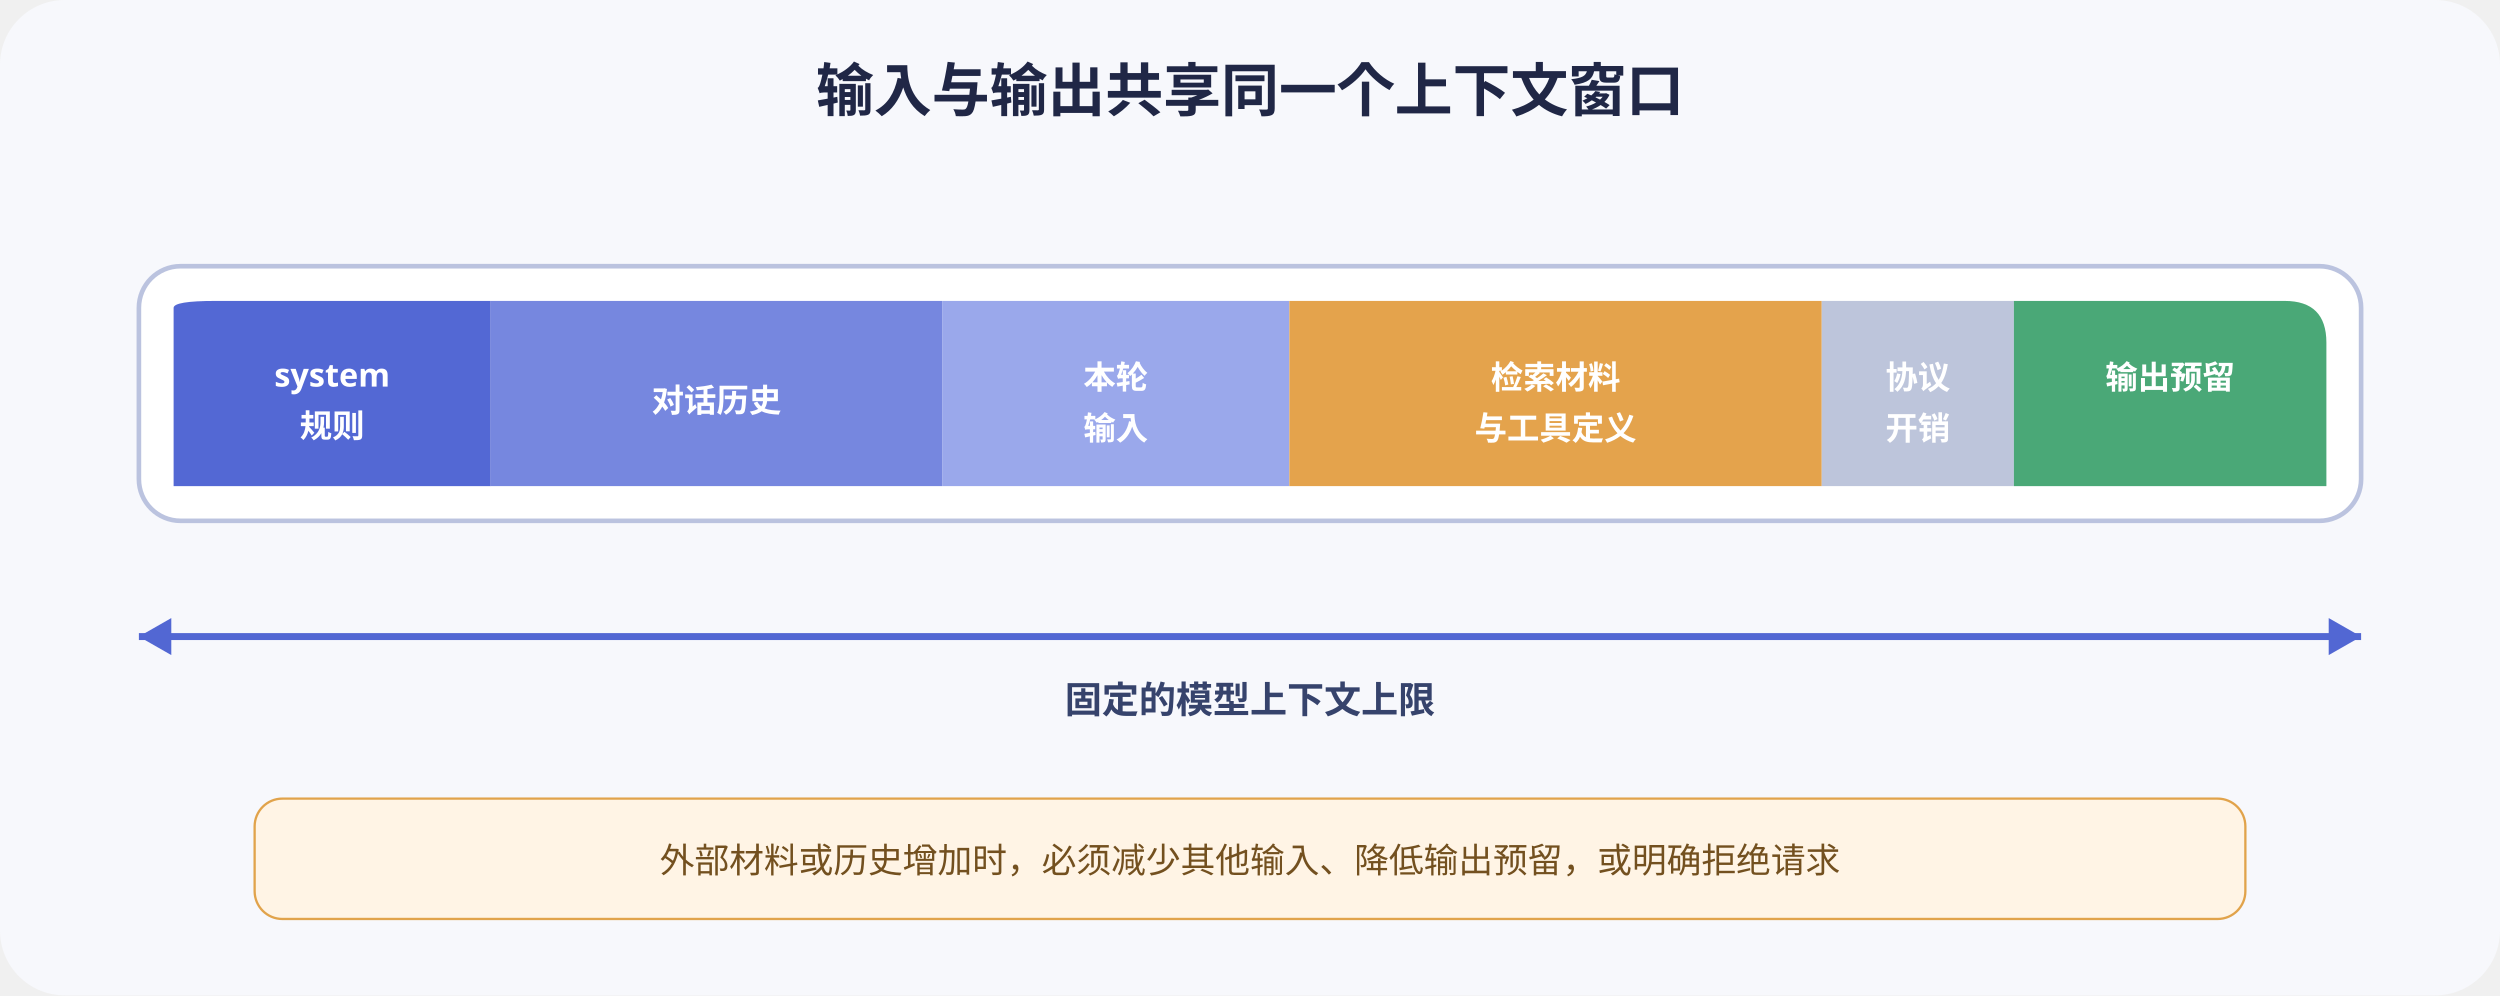
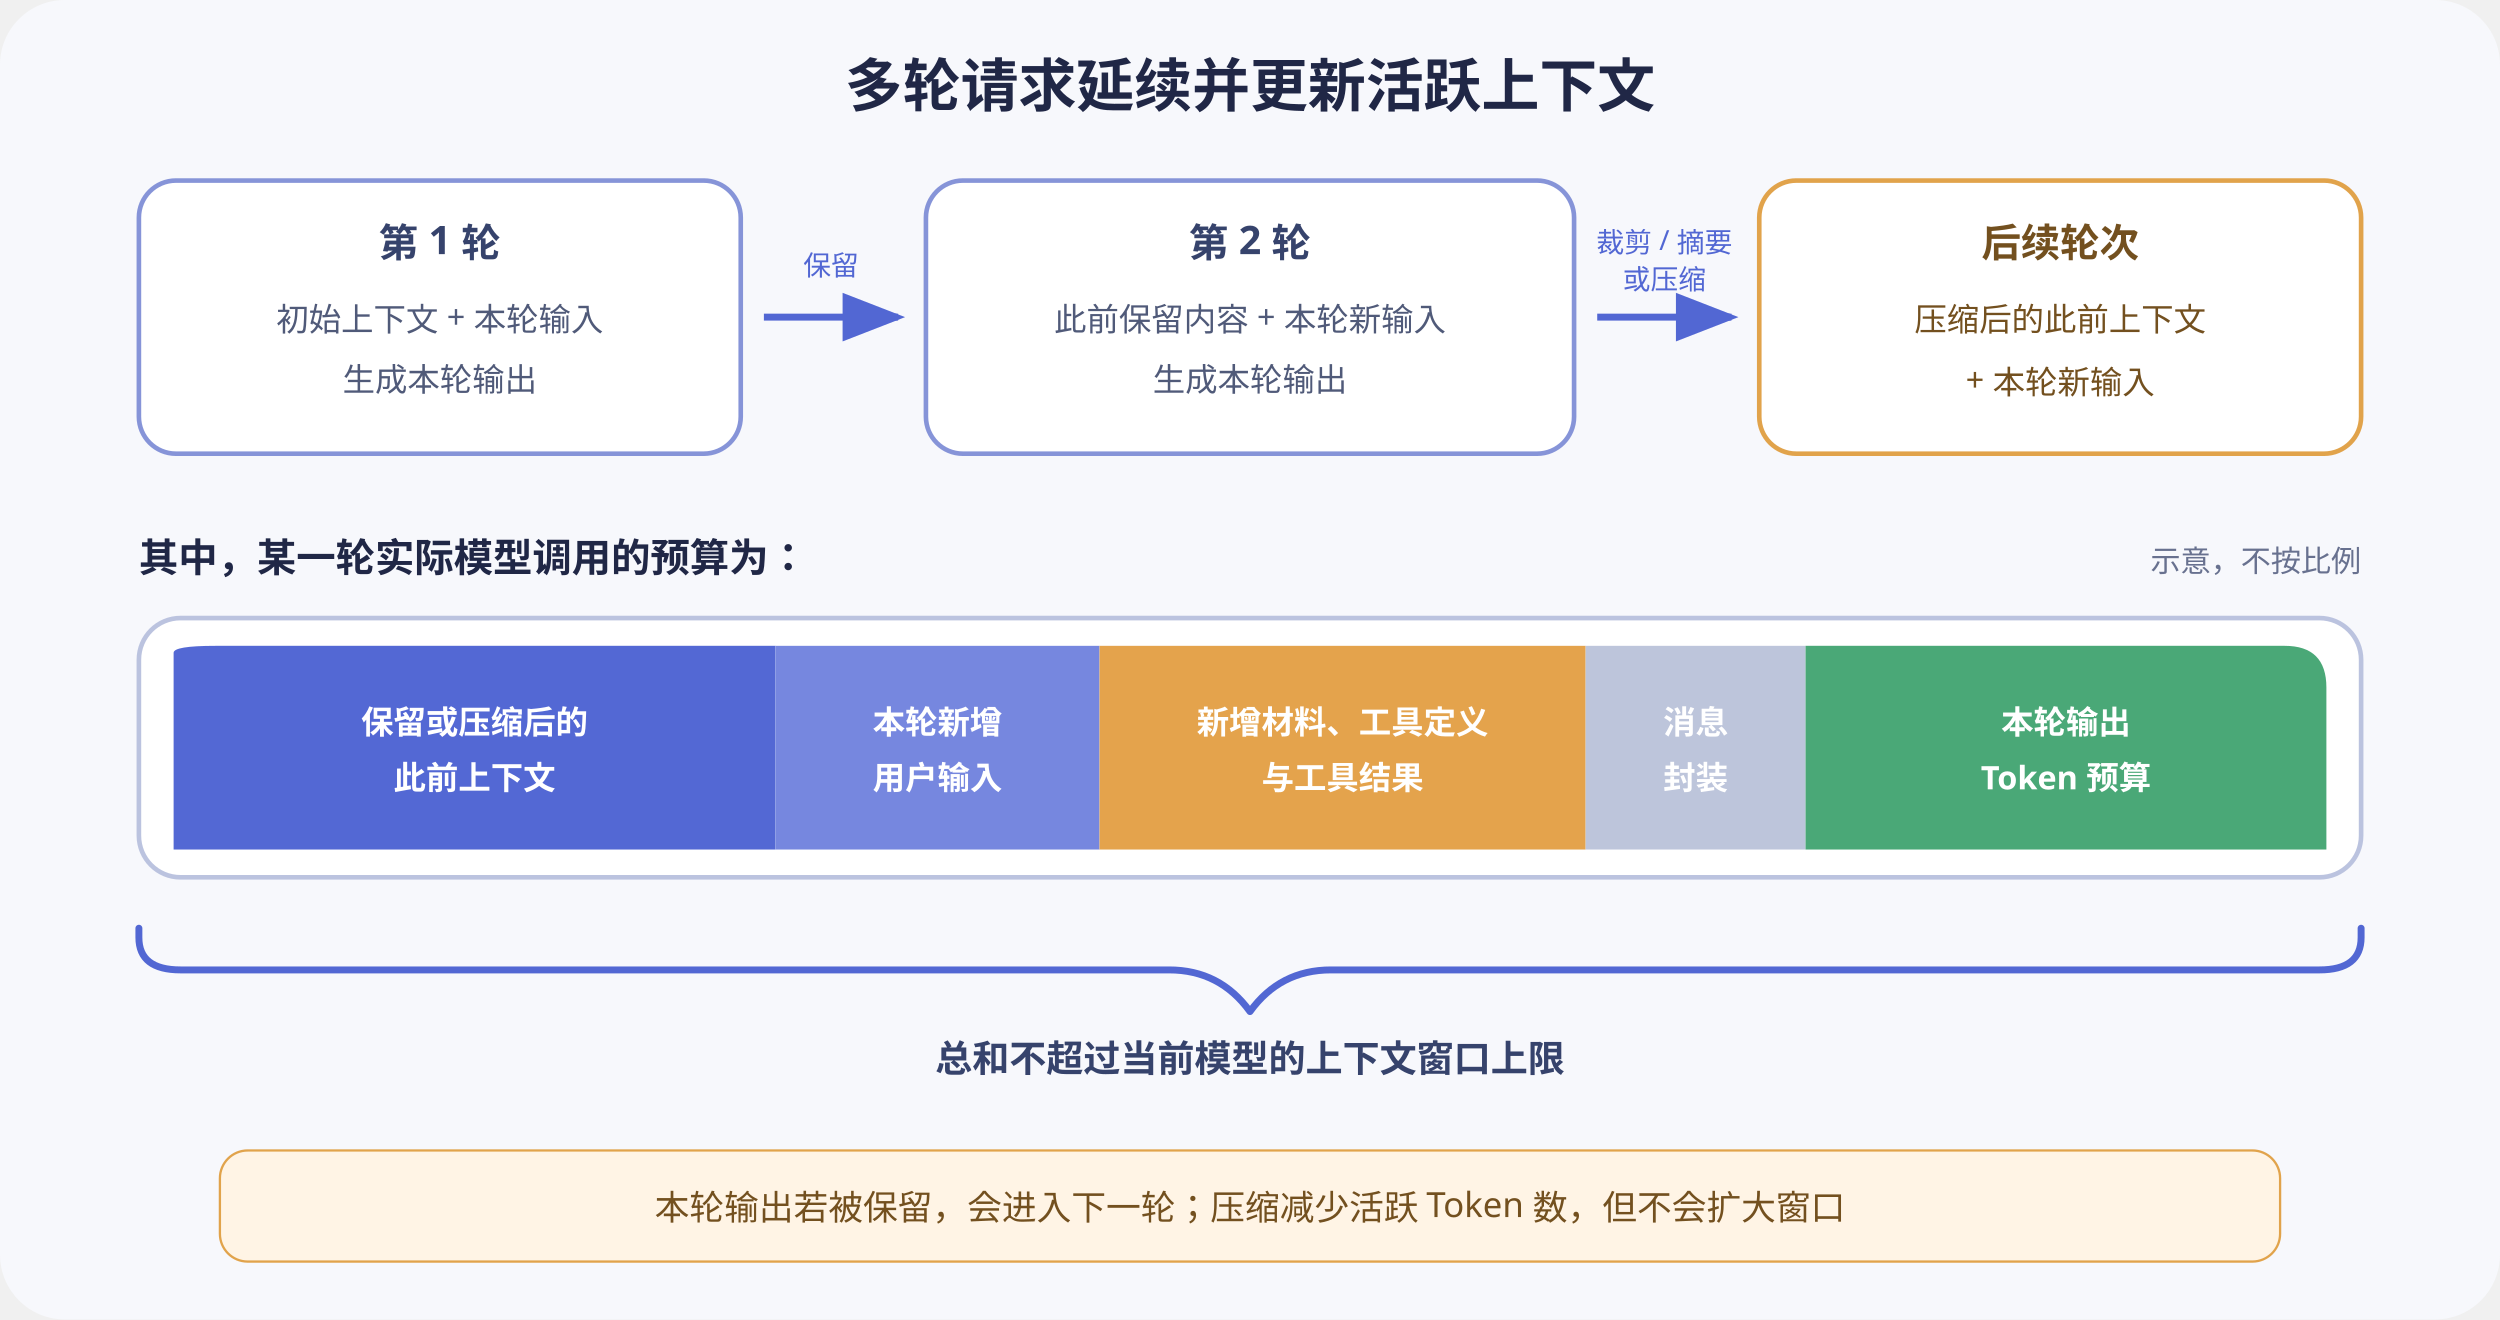
- <svg xmlns="http://www.w3.org/2000/svg" width="1080" height="430" viewBox="0 0 1080 430" role="img" aria-labelledby="title desc">
-   <rect width="1080" height="430" rx="28" fill="#f7f8fc" />
-   <text x="540" y="48" text-anchor="middle" font-family="system-ui, sans-serif" font-size="25" font-weight="700" fill="#202746">输入与输出共享同一个上下文窗口</text>
+ <svg xmlns="http://www.w3.org/2000/svg" width="1080" height="570" viewBox="0 0 1080 570" role="img" aria-labelledby="title desc">
+   <defs>
+     <marker id="arrowhead" markerWidth="9" markerHeight="7" refX="8" refY="3.5" orient="auto">
+       <polygon points="0 0, 9 3.5, 0 7" fill="#5267d3" />
+     </marker>
+   </defs>
+   <rect width="1080" height="570" rx="28" fill="#f7f8fc" />
  <g font-family="system-ui, sans-serif">
-     <rect x="60" y="115" width="960" height="110" rx="18" fill="#fff" stroke="#bbc3df" stroke-width="2" />
-     <path d="M75 133 Q75 130 93 130 H212 V210 H75 Z" fill="#5368d4" />
-     <rect x="212" y="130" width="195" height="80" fill="#7687df" />
-     <rect x="407" y="130" width="150" height="80" fill="#9aa8eb" />
-     <rect x="557" y="130" width="230" height="80" fill="#e4a34c" />
-     <rect x="787" y="130" width="83" height="80" fill="#bdc5db" />
-     <path d="M870 130 H987 Q1005 130 1005 148 V210 H870 Z" fill="#4aa877" />
-     <g fill="#fff" font-size="14" font-weight="700" text-anchor="middle">
-       <text x="143.5" y="167">system</text>
-       <text x="143.5" y="189">规则</text>
-       <text x="309.5" y="178">对话历史</text>
-       <text x="482" y="168">本轮</text>
-       <text x="482" y="190">输入</text>
-       <text x="672" y="168">检索材料</text>
-       <text x="672" y="190">与工具定义</text>
-       <text x="828.5" y="168">协议</text>
-       <text x="828.5" y="190">开销</text>
-       <text x="937.5" y="168">输出预留</text>
+     <text x="540" y="46" text-anchor="middle" font-size="25" font-weight="700" fill="#202746">多轮请求延续并更新活跃上下文</text>
+     <rect x="60" y="78" width="260" height="118" rx="16" fill="#ffffff" stroke="#8694d8" stroke-width="2" />
+     <text x="190" y="111" text-anchor="middle" font-size="17" font-weight="700" fill="#36436c">第 1 轮</text>
+     <text x="190" y="143" text-anchor="middle" font-size="14" fill="#505a79">初始上下文 + 本轮输入</text>
+     <text x="190" y="169" text-anchor="middle" font-size="14" fill="#505a79">生成本轮输出</text>
+     <path d="M330 137 H388" fill="none" stroke="#5267d3" stroke-width="3" marker-end="url(#arrowhead)" />
+     <text x="359" y="119" text-anchor="middle" font-size="12" fill="#5267d3">保留</text>
+     <rect x="400" y="78" width="280" height="118" rx="16" fill="#ffffff" stroke="#8694d8" stroke-width="2" />
+     <text x="540" y="111" text-anchor="middle" font-size="17" font-weight="700" fill="#36436c">第 2 轮</text>
+     <text x="540" y="143" text-anchor="middle" font-size="14" fill="#505a79">此前保留内容 + 本轮新输入</text>
+     <text x="540" y="169" text-anchor="middle" font-size="14" fill="#505a79">生成本轮输出</text>
+     <path d="M690 137 H748" fill="none" stroke="#5267d3" stroke-width="3" marker-end="url(#arrowhead)" />
+     <text x="719" y="109" text-anchor="middle" font-size="12" fill="#5267d3">裁剪 / 摘要</text>
+     <text x="719" y="125" text-anchor="middle" font-size="12" fill="#5267d3">或压缩</text>
+     <rect x="760" y="78" width="260" height="118" rx="16" fill="#ffffff" stroke="#e1a34b" stroke-width="2" />
+     <text x="890" y="111" text-anchor="middle" font-size="17" font-weight="700" fill="#73501f">后续轮次</text>
+     <text x="890" y="143" text-anchor="middle" font-size="14" fill="#73501f">压缩后的此前上下文</text>
+     <text x="890" y="169" text-anchor="middle" font-size="14" fill="#73501f">+ 本轮新输入</text>
+     <text x="60" y="247" font-size="17" font-weight="700" fill="#202746">其中，某一轮实际模型调用的预算为：</text>
+     <text x="1020" y="247" text-anchor="end" font-size="13" fill="#68718f">示意，不按比例</text>
+     <rect x="60" y="267" width="960" height="112" rx="18" fill="#ffffff" stroke="#bbc3df" stroke-width="2" />
+     <path d="M75 282 Q75 279 93 279 H335 V367 H75 Z" fill="#5368d4" />
+     <rect x="335" y="279" width="140" height="88" fill="#7687df" />
+     <rect x="475" y="279" width="210" height="88" fill="#e4a34c" />
+     <rect x="685" y="279" width="95" height="88" fill="#bdc5db" />
+     <path d="M780 279 H987 Q1005 279 1005 297 V367 H780 Z" fill="#4aa877" />
+     <g fill="#ffffff" font-size="14" font-weight="700" text-anchor="middle">
+       <text x="205" y="317">保留或压缩后的</text>
+       <text x="205" y="341">此前上下文</text>
+       <text x="405" y="317">本轮新增</text>
+       <text x="405" y="341">用户输入</text>
+       <text x="580" y="317">新增材料、工具定义</text>
+       <text x="580" y="341">与工具结果</text>
+       <text x="732.5" y="317">消息</text>
+       <text x="732.5" y="341">封装</text>
+       <text x="892.5" y="317">本轮输出</text>
+       <text x="892.5" y="341">Token 预算</text>
    </g>
-     <line x1="60" y1="275" x2="1020" y2="275" stroke="#5267d3" stroke-width="3" />
-     <path d="M60 275 l14 -8 v16 z" fill="#5267d3" />
-     <path d="M1020 275 l-14 -8 v16 z" fill="#5267d3" />
-     <text x="540" y="308" text-anchor="middle" font-size="16" font-weight="700" fill="#36436c">固定的模型上下文上限</text>
-     <rect x="110" y="345" width="860" height="52" rx="12" fill="#fff4e5" stroke="#e1a34b" />
-     <text x="540" y="377" text-anchor="middle" font-size="15" fill="#73501f">外部材料或历史增加时，必须减少其他输入、降低输出预留，或明确拒绝请求</text>
+     <path d="M60 401 V405 Q60 419 78 419 H505 Q527 419 540 437 Q553 419 575 419 H1002 Q1020 419 1020 405 V401" fill="none" stroke="#5267d3" stroke-width="3" stroke-linecap="round" stroke-linejoin="round" />
+     <text x="540" y="463" text-anchor="middle" font-size="16" font-weight="700" fill="#36436c">总和不超过当前模型的上下文窗口上限</text>
+     <rect x="95" y="497" width="890" height="48" rx="12" fill="#fff4e5" stroke="#e1a34b" />
+     <text x="540" y="527" text-anchor="middle" font-size="15" fill="#73501f">本轮输出若被保留，会进入下一轮；压缩减少活跃 Token 数，但不会扩大窗口</text>
  </g>
</svg>
